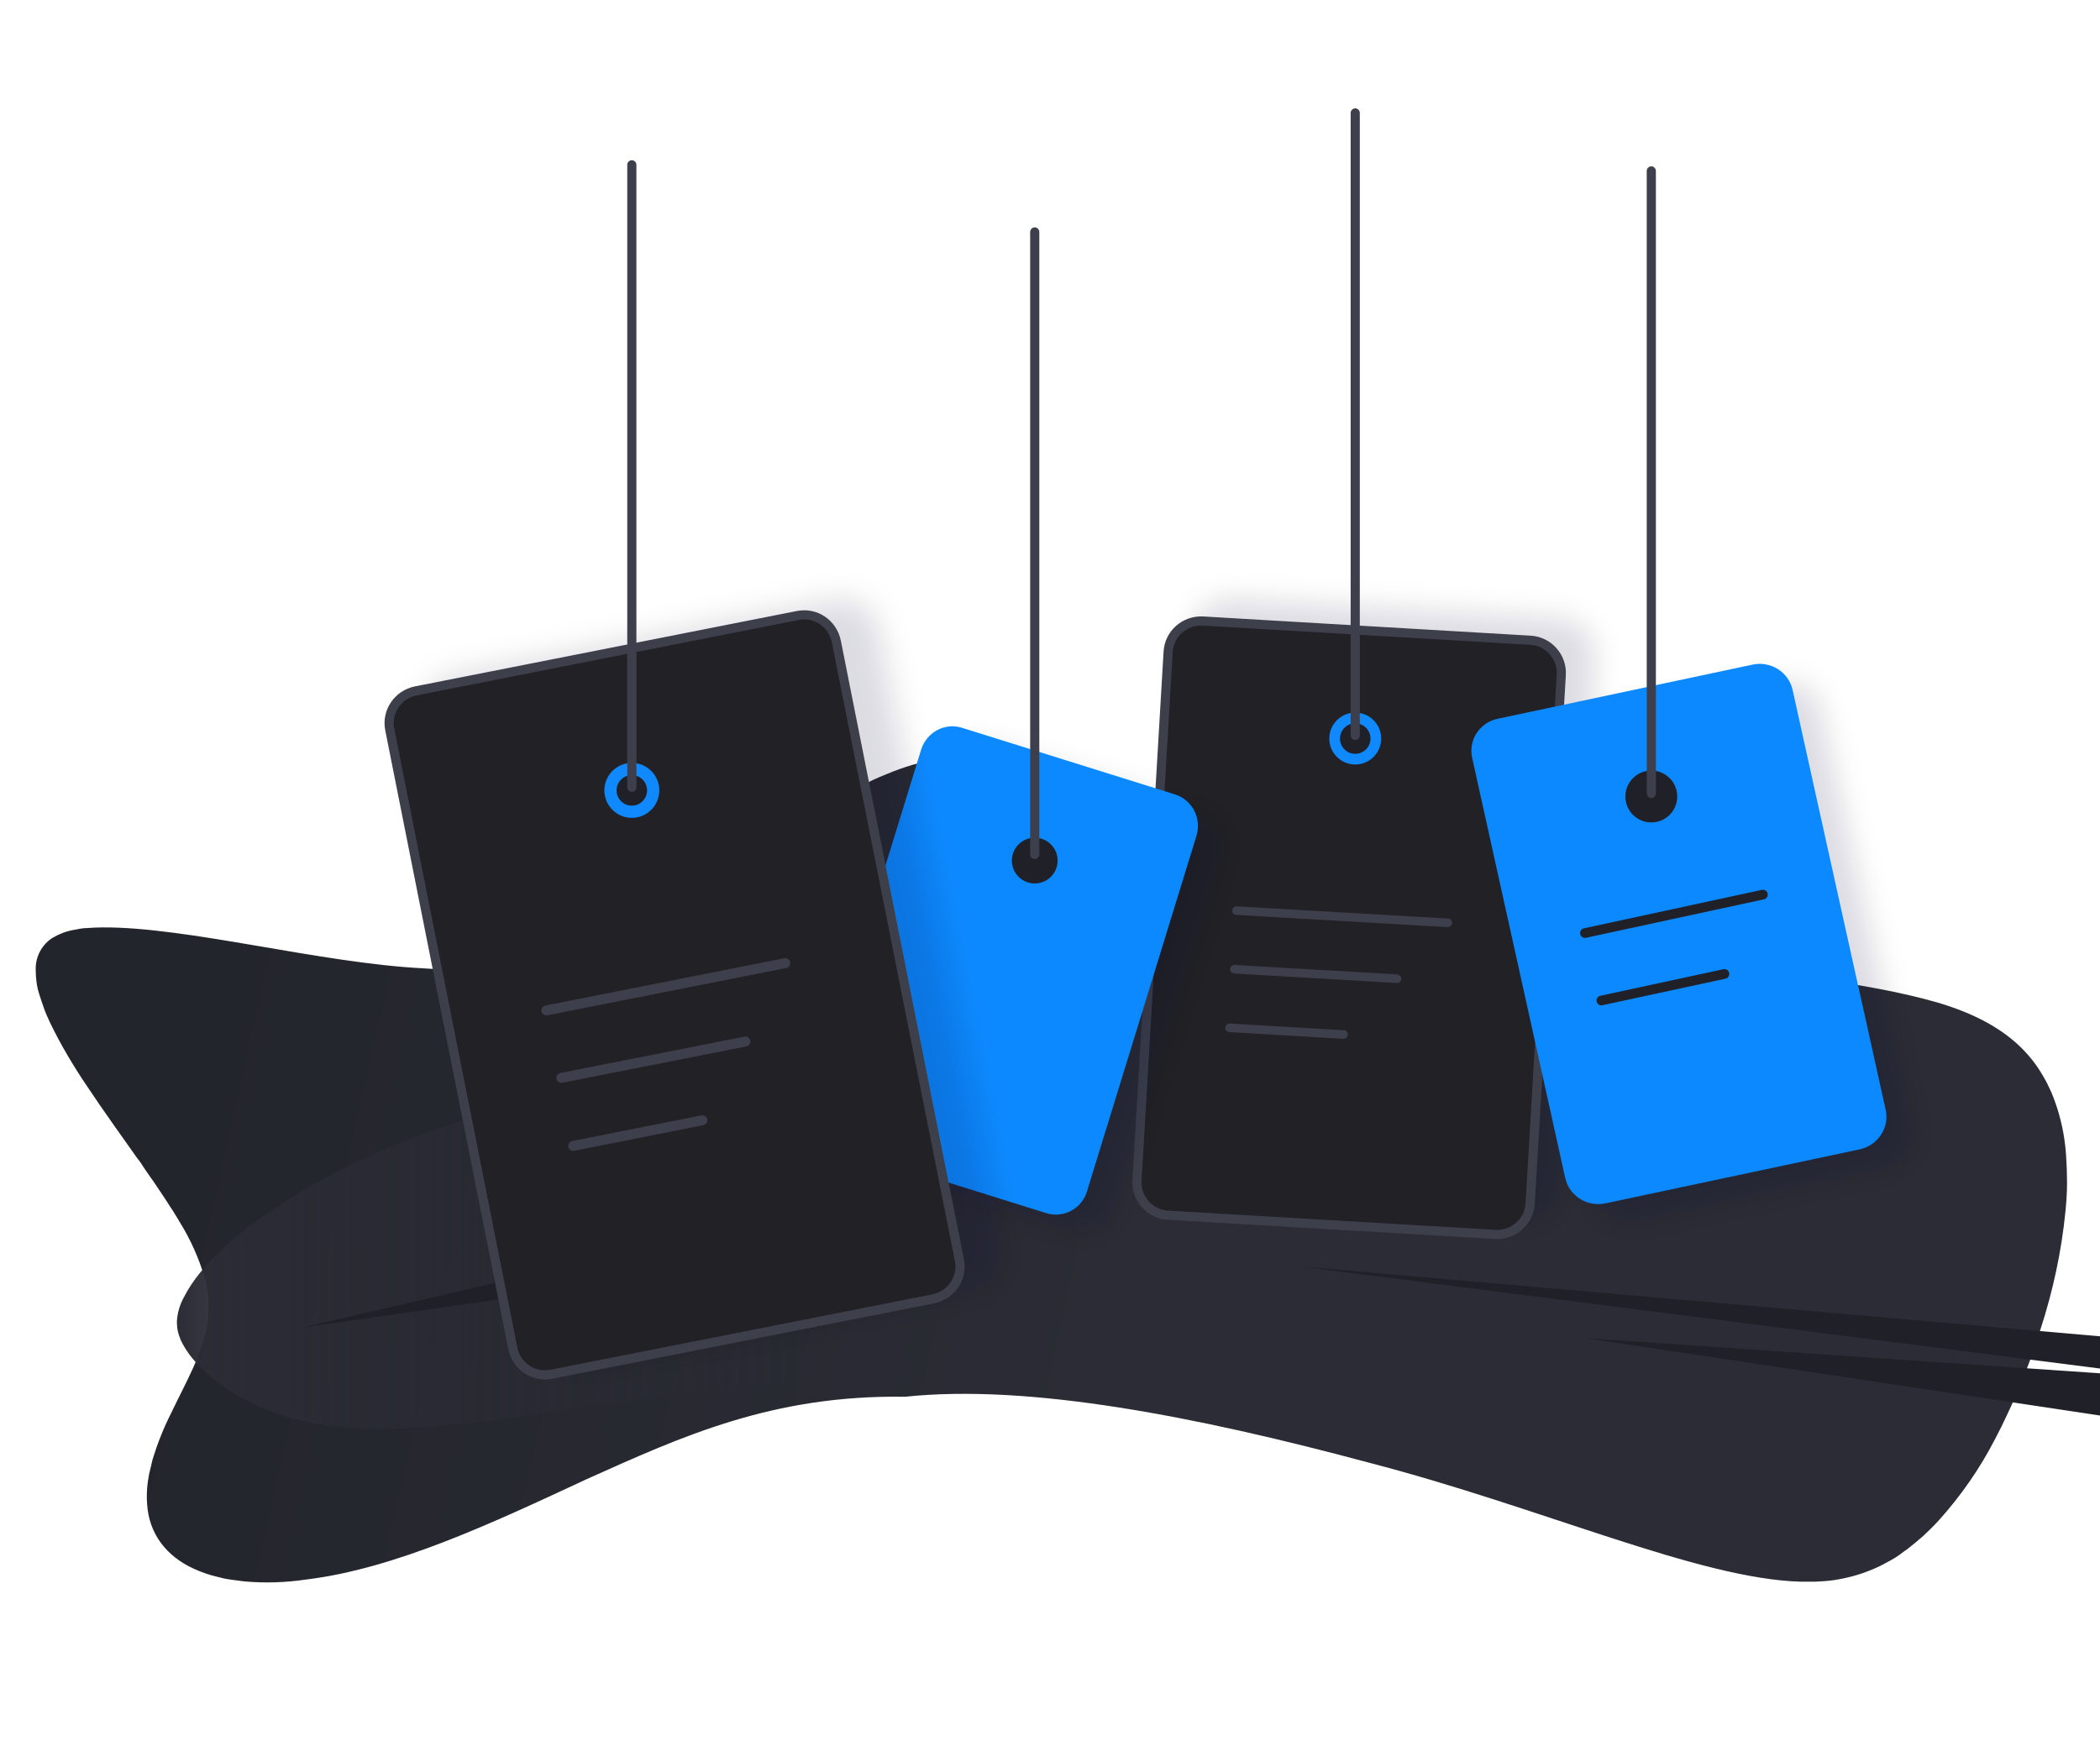
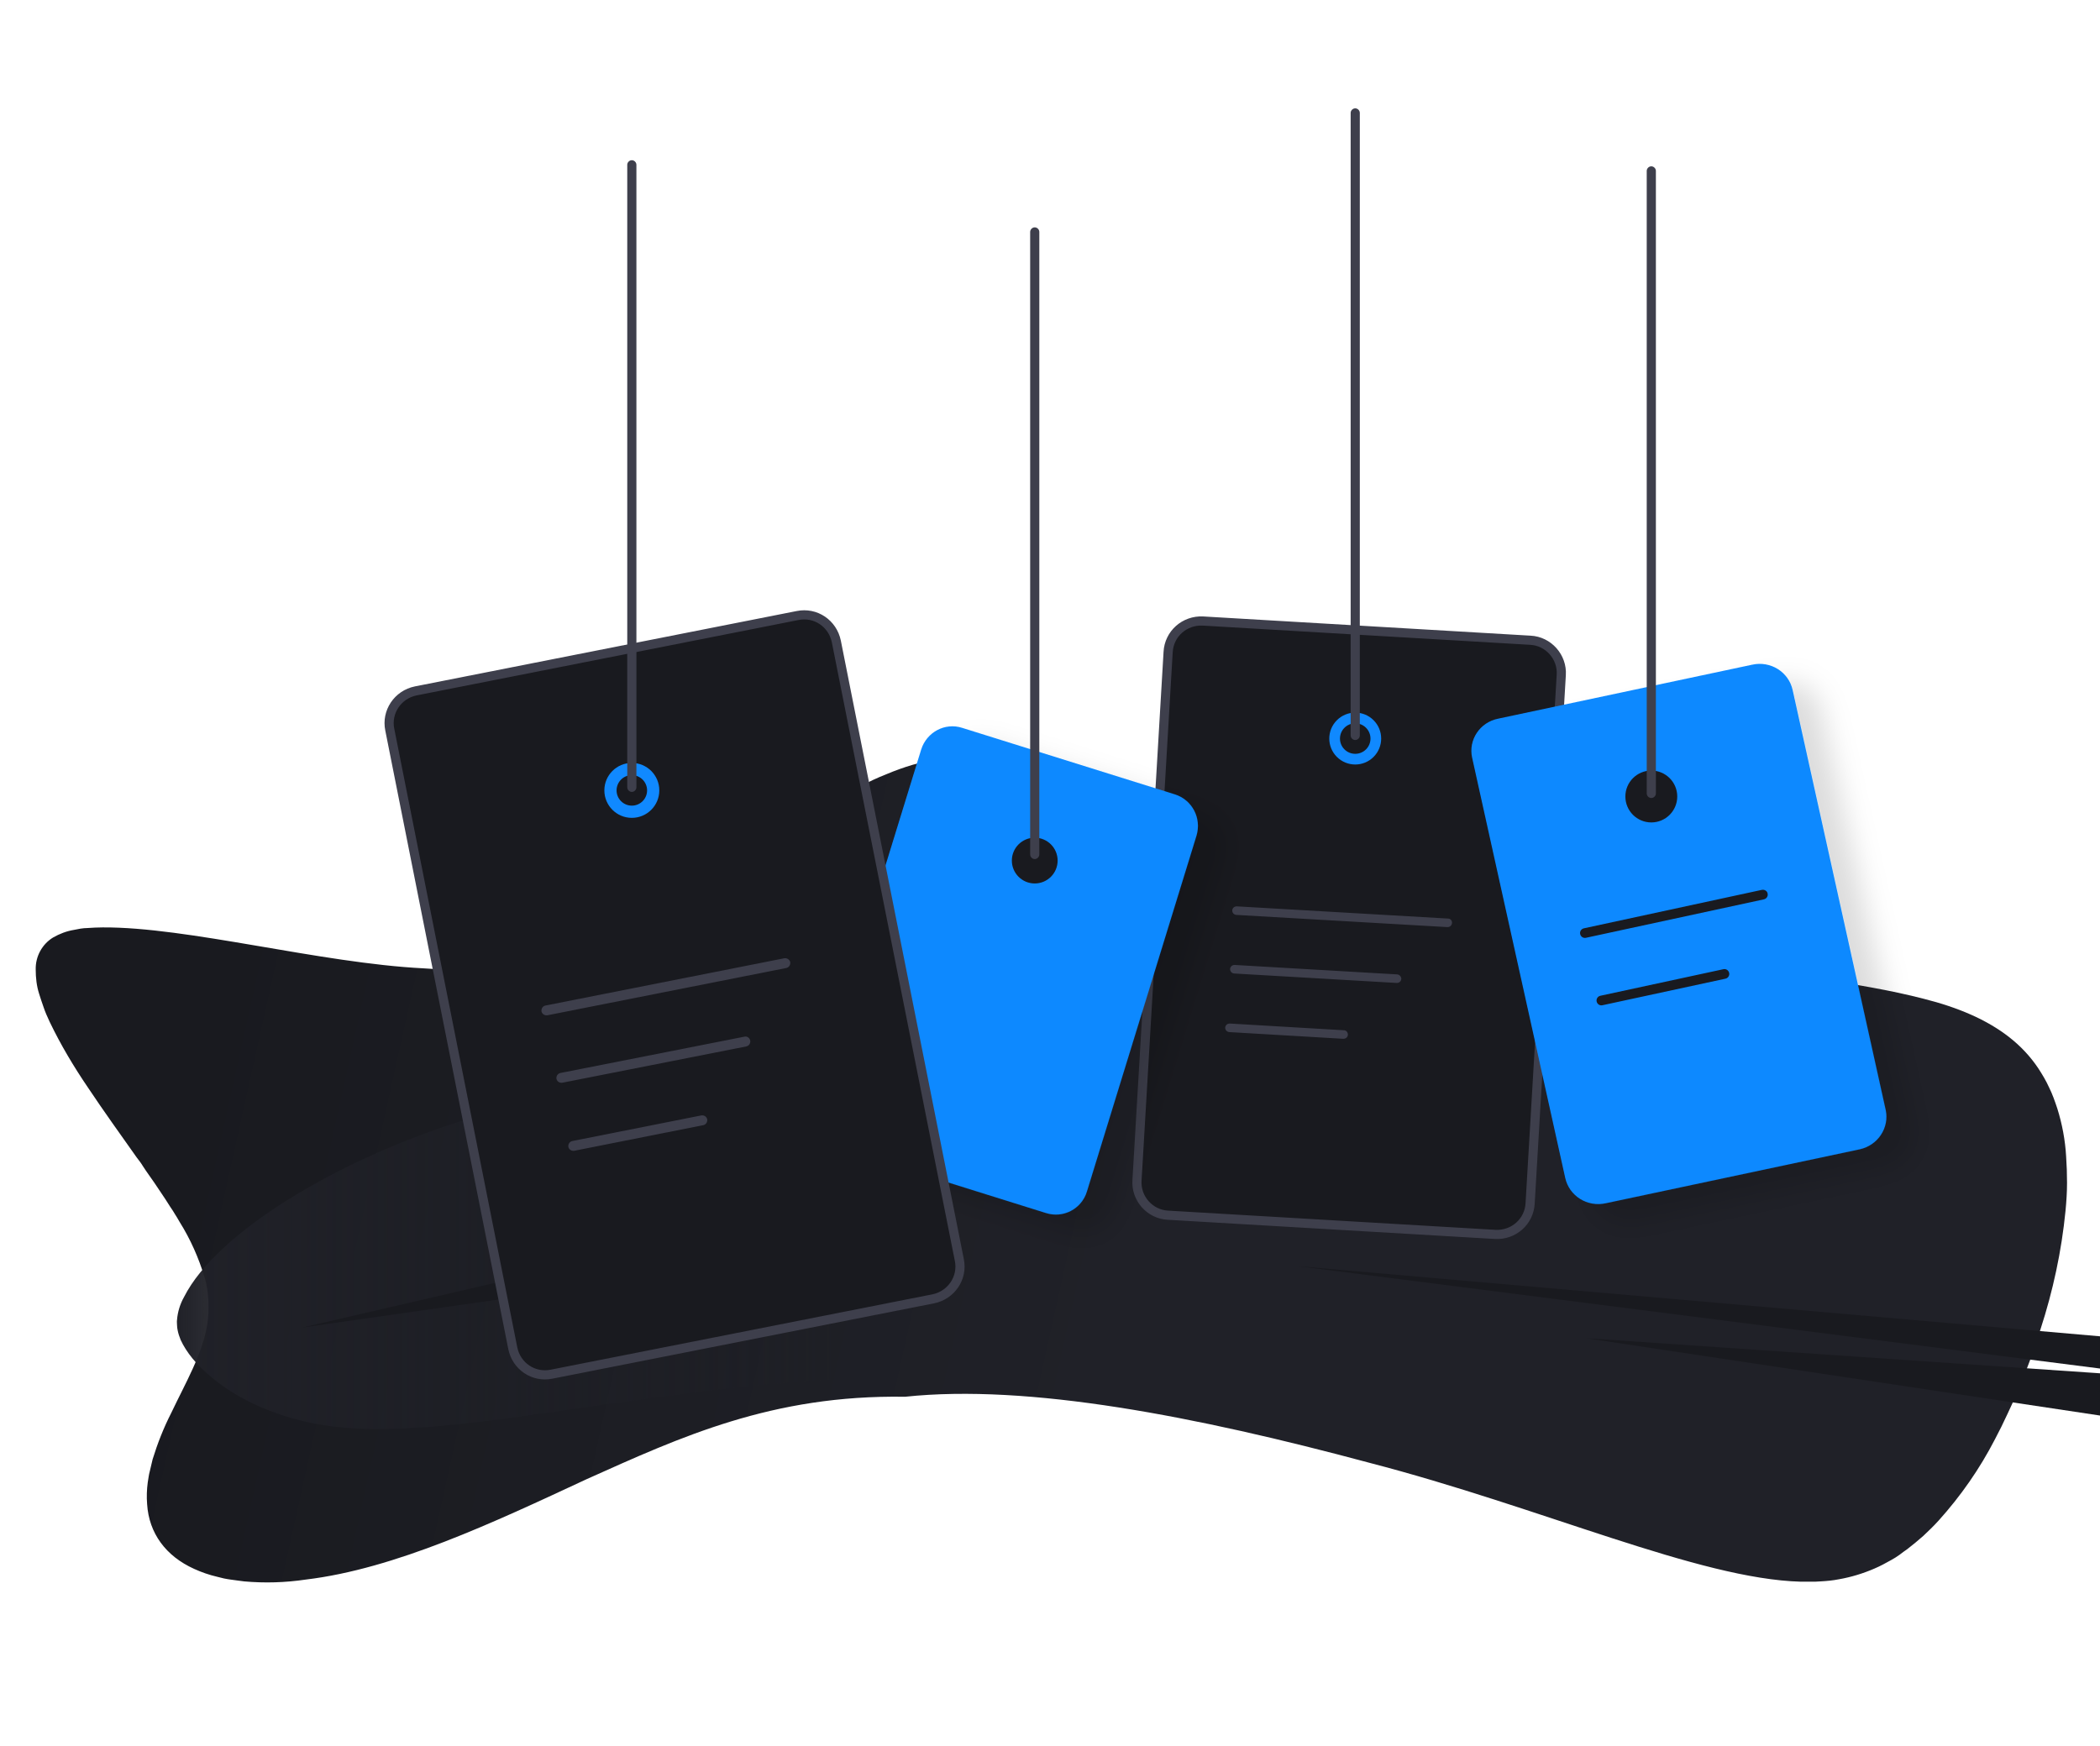
<svg xmlns="http://www.w3.org/2000/svg" id="tags" viewBox="0 0 688 572" enable-background="new 0 0 688 572">
  <style>
        .st2 {
-             fill: #202128
+             fill: #191a1f
        }

        .st2,
        .st3,
        .st4,
        .st5 {
            fill-rule: evenodd;
            clip-rule: evenodd
        }

        .st3 {
            stroke: #3e3f4c;
            stroke-width: 3;
            stroke-miterlimit: 10;
-             fill: #202128
+             fill: #191a1f
        }

        .st4,
        .st5 {
            fill: #3e3f4c
        }

        .st5 {
            fill: #1089ff
        }

    </style>
  <defs>
    <filter id="shadow-3" filterUnits="userSpaceOnUse">
      <feOffset result="offset" dx="9.429" dy="-5.665" in="SourceAlpha" />
      <feGaussianBlur result="blur" stdDeviation="4.583" />
-       <feFlood result="flood" flood-color="#202128" flood-opacity=".14" />
+       <feFlood result="flood" flood-color="#191a1f" flood-opacity=".14" />
      <feComposite result="composite" operator="in" in2="blur" />
      <feBlend result="blend" in="SourceGraphic" />
    </filter>
    <filter id="shadow-2" filterUnits="userSpaceOnUse">
      <feOffset result="offset" dx="9.119" dy="6.151" in="SourceAlpha" />
      <feGaussianBlur result="blur" stdDeviation="4.583" />
-       <feFlood result="flood" flood-color="#202128" flood-opacity=".14" />
+       <feFlood result="flood" flood-color="#191a1f" flood-opacity=".14" />
      <feComposite result="composite" operator="in" in2="blur" />
      <feBlend result="blend" in="SourceGraphic" />
    </filter>
    <filter id="shadow-1" filterUnits="userSpaceOnUse">
      <feOffset result="offset" dx="12.496" dy="-3.583" in="SourceAlpha" />
      <feGaussianBlur result="blur" stdDeviation="4.796" />
-       <feFlood result="flood" flood-color="#202128" flood-opacity=".14" />
+       <feFlood result="flood" flood-color="#191a1f" flood-opacity=".14" />
      <feComposite result="composite" operator="in" in2="blur" />
      <feBlend result="blend" in="SourceGraphic" />
    </filter>
    <filter id="shadow-4" filterUnits="userSpaceOnUse">
      <feOffset result="offset" dx="9.119" dy="6.151" in="SourceAlpha" />
      <feGaussianBlur result="blur" stdDeviation="4.583" />
-       <feFlood result="flood" flood-color="#202128" flood-opacity=".14" />
+       <feFlood result="flood" flood-color="#191a1f" flood-opacity=".14" />
      <feComposite result="composite" operator="in" in2="blur" />
      <feBlend result="blend" in="SourceGraphic" />
    </filter>
  </defs>
  <g id="background_1_">
    <g id="bg">
      <linearGradient id="Ellipse_2_copy_1_" gradientUnits="userSpaceOnUse" x1="57.343" y1="349.937" x2="707.318" y2="493.979">
-         <stop offset=".003" stop-color="#23252c" />
-         <stop offset=".483" stop-color="#2b2c35" />
+         <stop offset=".003" stop-color="#191a1f" />
+         <stop offset=".483" stop-color="#202128" />
      </linearGradient>
      <path id="Ellipse_2_copy" d="M630.3 327.3c11.1 2.8 20.6 6.8 28 12.6 3.7 2.9 6.9 6.3 9.5 10.2 1.3 2 2.5 4 3.5 6.2 1.1 2.2 1.9 4.5 2.7 6.9 1.6 5.1 2.6 10.4 2.9 15.7.2 2.8.3 5.7.3 8.7 0 3-.2 6.1-.5 9.2-1.3 13.2-4.1 26.2-8.2 38.8-2 6.5-4.3 12.8-6.9 18.9-1.2 3-2.5 5.9-3.9 8.8-.7 1.4-1.3 2.8-2 4.2-.7 1.4-1.4 2.7-2.1 4.1-5 9.7-11.2 18.6-18.5 26.7-.8.9-1.7 1.8-2.5 2.6s-1.7 1.6-2.5 2.4c-1.7 1.5-3.4 2.9-5.2 4.3-.9.6-1.8 1.3-2.6 1.9s-1.8 1.2-2.7 1.7c-1.8 1-3.6 2-5.5 2.8-3.7 1.6-7.6 2.8-11.6 3.5-2 .4-4.1.6-6.1.7-1 .1-2.1.1-3.2.1H590c-33.5-.9-84.8-24.3-141.5-39-56.6-15.2-111.6-25.9-152-21.6-43.6-.7-73.5 13.2-104.3 27-30.7 14.3-62.8 29.4-92 32.9-6.7 1-13.5 1.2-20.2.6-.8-.1-1.5-.2-2.3-.3-.8-.1-1.5-.2-2.2-.3-1.5-.2-2.9-.5-4.3-.9-2.6-.6-5.2-1.5-7.6-2.6-9.3-4.2-14.8-11.7-15.4-21.2-.2-2.4-.1-4.8.2-7.1.1-.6.2-1.2.3-1.9.1-.6.2-1.2.4-1.9.3-1.2.6-2.5.9-3.8 1.6-5.2 3.6-10.3 6.1-15.2 4.7-9.9 10.2-19.2 11.8-29 .4-2.5.5-5 .4-7.6-.1-1.3-.2-2.6-.4-3.9-.2-1.3-.5-2.7-.9-4-1.9-6.3-4.6-12.4-8.1-18-.2-.4-.5-.8-.7-1.2-.2-.4-.5-.8-.8-1.3-.5-.8-1-1.7-1.6-2.5-1.1-1.7-2.2-3.5-3.4-5.2-1.2-1.8-2.4-3.6-3.7-5.4-.6-.9-1.3-1.8-1.9-2.8s-1.3-1.9-2-2.8c-5.3-7.5-10.9-15.3-15.9-22.8-4.7-6.9-9-14.1-12.6-21.6-.8-1.7-1.5-3.3-2-4.8s-1.1-3.1-1.5-4.5c-.8-2.5-1.1-5.2-1.1-7.9-.1-4.3 2.1-8.3 5.7-10.5 2.1-1.2 4.4-2.1 6.9-2.5.7-.1 1.4-.3 2.1-.4.7-.1 1.5-.2 2.3-.2 1.6-.1 3.2-.2 4.9-.2 27.8-.2 71.4 11.7 105 13.4 4.3.3 8.6.5 12.8.5 4.2 0 8.3 0 12.3-.2 7.7-.4 15.4-1.4 23-2.9 14.1-3 27.5-8.4 39.6-16.2 23.8-14.5 40.8-35.7 64.1-44.8 5.7-2.4 11.6-4.2 17.7-5.1 3.1-.5 6.3-.8 9.5-1 .8 0 1.6-.1 2.4-.1h2.4c1.6 0 3.3.1 5 .2 3.4.2 6.8.5 10.2 1 3.5.5 7 1.2 10.6 2 1.8.4 3.6.8 5.4 1.3 1.8.5 3.7 1 5.5 1.5 3.7 1.1 7.5 2.3 11.3 3.7 31.1 10.8 67.7 28.5 113.5 41.6 11.5 3.4 23.3 6.4 35.4 9.1 6.1 1.3 12.3 2.6 18.5 3.8 3.1.6 6.3 1.2 9.4 1.7 1.6.3 3.2.5 4.7.8l4.7.8c25.5 4.3 51.7 6.6 73.7 12.3z" fill-rule="evenodd" clip-rule="evenodd" fill="url(#Ellipse_2_copy_1_)" />
      <linearGradient id="SVGID_1_" gradientUnits="userSpaceOnUse" x1="57.782" y1="408.622" x2="481.97" y2="408.622">
-         <stop offset="0" stop-color="#2b2c35" />
-         <stop offset=".512" stop-color="#2b2c35" stop-opacity="0" />
+         <stop offset="0" stop-color="#202128" />
+         <stop offset=".512" stop-color="#202128" stop-opacity="0" />
      </linearGradient>
      <path d="M292.6 349c53.9 1.4 103.2 4.4 137.4 18.9 34.4 13.6 53.6 38.8 51.8 65.5v.6l-.1.6c0 .4-.1.7-.1 1.1-.1.7-.2 1.4-.4 2.1-.3 1.4-.7 2.7-1.1 4-.9 2.4-2.2 4.7-4 6.6-3.4 3.8-8.3 6.3-15 7.6-13.3 2.7-34.1.8-61.4-1.3-27.1-2.2-60.4-4.4-93.4-3.9-16.5.2-32.8 1-48.1 2.3-7.7.6-15.1 1.4-22.2 2.2-3.6.4-7.1.8-10.5 1.3-3.4.4-6.7.9-9.9 1.3-23.8 3-44.9 6.6-63.5 8.6-8.7 1-17.4 1.6-26.2 1.8-7.7.1-15.4-.4-22.9-1.8-13.7-2.7-25.8-8.3-34.3-15.7-4.3-3.6-7.6-7.6-9.5-11.7-.4-1-.8-2.1-1-3.2-.1-.5-.2-1.1-.2-1.7 0-.6-.1-1.1 0-1.7.2-2.6 1-5.2 2.3-7.5 10.6-21 49.7-44.6 90.3-57.5 41.8-13.7 86-17.5 142-18.5z" fill-rule="evenodd" clip-rule="evenodd" fill="url(#SVGID_1_)" />
    </g>
    <g id="lines">
      <path id="Rectangle_4_copy_3" class="st2" d="M99.1 435l150.2-34.8 5.9 12.5L99.1 435z" />
      <path id="Rectangle_4_copy_3-2" class="st2" d="M425.1 414.9l760.4 66.5 28.7 34.2-789.1-100.7z" />
      <path id="Rectangle_4_copy_5" class="st2" d="M519.5 438.5l760.9 52 26.7 66.5-787.6-118.5z" />
    </g>
  </g>
  <g id="tag3">
-     <path filter="url(#shadow-3)" id="bg_2_" class="st3" d="M489.9 404.5l-107.3-6.3c-5.9-.3-10.5-5.5-10.1-11.4l10.2-173.1c.3-6 5.4-10.5 11.4-10.2l107.3 6.3c5.9.3 10.5 5.5 10.1 11.4l-10.2 173.1c-.3 6-5.4 10.5-11.4 10.2z" />
+     <path id="bg_2_" class="st3" d="M489.9 404.5l-107.3-6.3c-5.9-.3-10.5-5.5-10.1-11.4l10.2-173.1c.3-6 5.4-10.5 11.4-10.2l107.3 6.3c5.9.3 10.5 5.5 10.1 11.4l-10.2 173.1c-.3 6-5.4 10.5-11.4 10.2z" />
    <path class="st4" d="M474.4 301l-69.2-4c-.8 0-1.4.5-1.5 1.3 0 .8.5 1.4 1.3 1.5l69.2 4c.8 0 1.4-.5 1.5-1.3.1-.8-.5-1.5-1.3-1.5zM457.8 319.3l-53.3-3.1c-.8 0-1.4.5-1.5 1.3 0 .8.5 1.4 1.3 1.5l53.3 3.1c.8 0 1.4-.5 1.5-1.3 0-.8-.6-1.4-1.3-1.5zM440.3 337.6l-37.4-2.2c-.8 0-1.4.5-1.5 1.3 0 .8.5 1.4 1.3 1.5l37.4 2.2c.8 0 1.4-.5 1.5-1.3 0-.8-.5-1.5-1.3-1.5z" />
    <ellipse transform="rotate(-45.025 444.023 242.009)" class="st5" cx="444" cy="242" rx="8.5" ry="8.5" />
    <ellipse transform="rotate(-45.025 444.023 242.009)" class="st2" cx="444" cy="242" rx="5" ry="5" />
    <path id="line_3_" class="st4" d="M444 242.5c.8 0 1.5-.7 1.5-1.5V37c0-.8-.7-1.5-1.5-1.5s-1.5.7-1.5 1.5v204c0 .8.7 1.5 1.5 1.5z" />
  </g>
  <g id="tag2_1_">
    <path filter="url(#shadow-2)" class="st5" d="M342.7 397.5L273 375.7c-5.7-1.8-8.8-7.8-7.1-13.5l35.9-116.6c1.8-5.7 7.8-8.9 13.4-7.1l69.7 21.8c5.7 1.8 8.8 7.8 7.1 13.5l-35.9 116.6c-1.7 5.7-7.7 8.9-13.4 7.1z" />
    <circle class="st2" cx="339" cy="282" r="7.5" />
    <path id="line_2_" class="st4" d="M339 281.5c.8 0 1.5-.7 1.5-1.5V76c0-.8-.7-1.5-1.5-1.5s-1.5.7-1.5 1.5v204c0 .8.7 1.5 1.5 1.5z" />
  </g>
  <g id="tag1_1_">
-     <path filter="url(#shadow-1)" id="bg_1_" class="st3" d="M305.8 425.6l-125.1 24.7c-5.9 1.2-11.5-2.6-12.7-8.5l-40.3-202.7c-1.2-5.8 2.6-11.5 8.5-12.7l125.1-24.7c5.9-1.2 11.5 2.6 12.7 8.5l40.3 202.7c1.2 5.9-2.7 11.5-8.5 12.7z" />
+     <path id="bg_1_" class="st3" d="M305.8 425.6l-125.1 24.7c-5.9 1.2-11.5-2.6-12.7-8.5l-40.3-202.7c-1.2-5.8 2.6-11.5 8.5-12.7l125.1-24.7c5.9-1.2 11.5 2.6 12.7 8.5l40.3 202.7c1.2 5.9-2.7 11.5-8.5 12.7z" />
    <path class="st4" d="M257 314l-78.3 15.5c-.9.2-1.4 1-1.3 1.9.2.9 1 1.4 1.9 1.3l78.3-15.5c.9-.2 1.4-1 1.3-1.9-.2-.9-1.1-1.4-1.9-1.3zM243.9 339.7l-60.3 11.9c-.9.2-1.4 1-1.3 1.9.2.9 1 1.4 1.9 1.3l60.3-11.9c.9-.2 1.4-1 1.3-1.9-.2-.9-1-1.5-1.9-1.3zM229.8 365.5l-42.3 8.4c-.9.2-1.4 1-1.3 1.9.2.9 1 1.4 1.9 1.3l42.3-8.4c.9-.2 1.4-1 1.3-1.9-.2-.9-1-1.4-1.9-1.3z" />
    <circle class="st5" cx="207" cy="259" r="9" />
    <circle class="st2" cx="207" cy="259" r="5" />
    <path id="line_1_" class="st4" d="M207 259.5c.8 0 1.5-.7 1.5-1.5V54c0-.8-.7-1.5-1.5-1.5s-1.5.7-1.5 1.5v204c0 .8.7 1.5 1.5 1.5z" />
  </g>
  <g id="tag4">
    <path filter="url(#shadow-4)" class="st5" d="M609.3 376.6L526 394.3c-6 1.3-11.9-2.4-13.2-8.3l-30.5-137.7c-1.3-5.8 2.5-11.6 8.5-12.8l83.3-17.7c6-1.3 11.9 2.4 13.2 8.3l30.5 137.7c1.2 5.8-2.6 11.5-8.5 12.8z" />
    <circle class="st2" cx="541" cy="261" r="8.5" />
    <path class="st2" d="M577.2 291.6l-58.3 12.6c-.9.2-1.4 1.1-1.2 1.9.2.9 1.1 1.4 1.9 1.2l58.3-12.6c.9-.2 1.4-1.1 1.2-1.9-.1-.8-1-1.4-1.9-1.2zM564.6 317.6l-40.3 8.7c-.9.2-1.4 1.1-1.2 1.9.2.9 1.1 1.4 1.9 1.2l40.3-8.7c.9-.2 1.4-1.1 1.2-1.9-.2-.9-1.1-1.4-1.9-1.2z" />
    <path id="line_4_" class="st4" d="M541 261.5c.8 0 1.5-.7 1.5-1.5V56c0-.8-.7-1.5-1.5-1.5s-1.5.7-1.5 1.5v204c0 .8.7 1.5 1.5 1.5z" />
  </g>
</svg>
